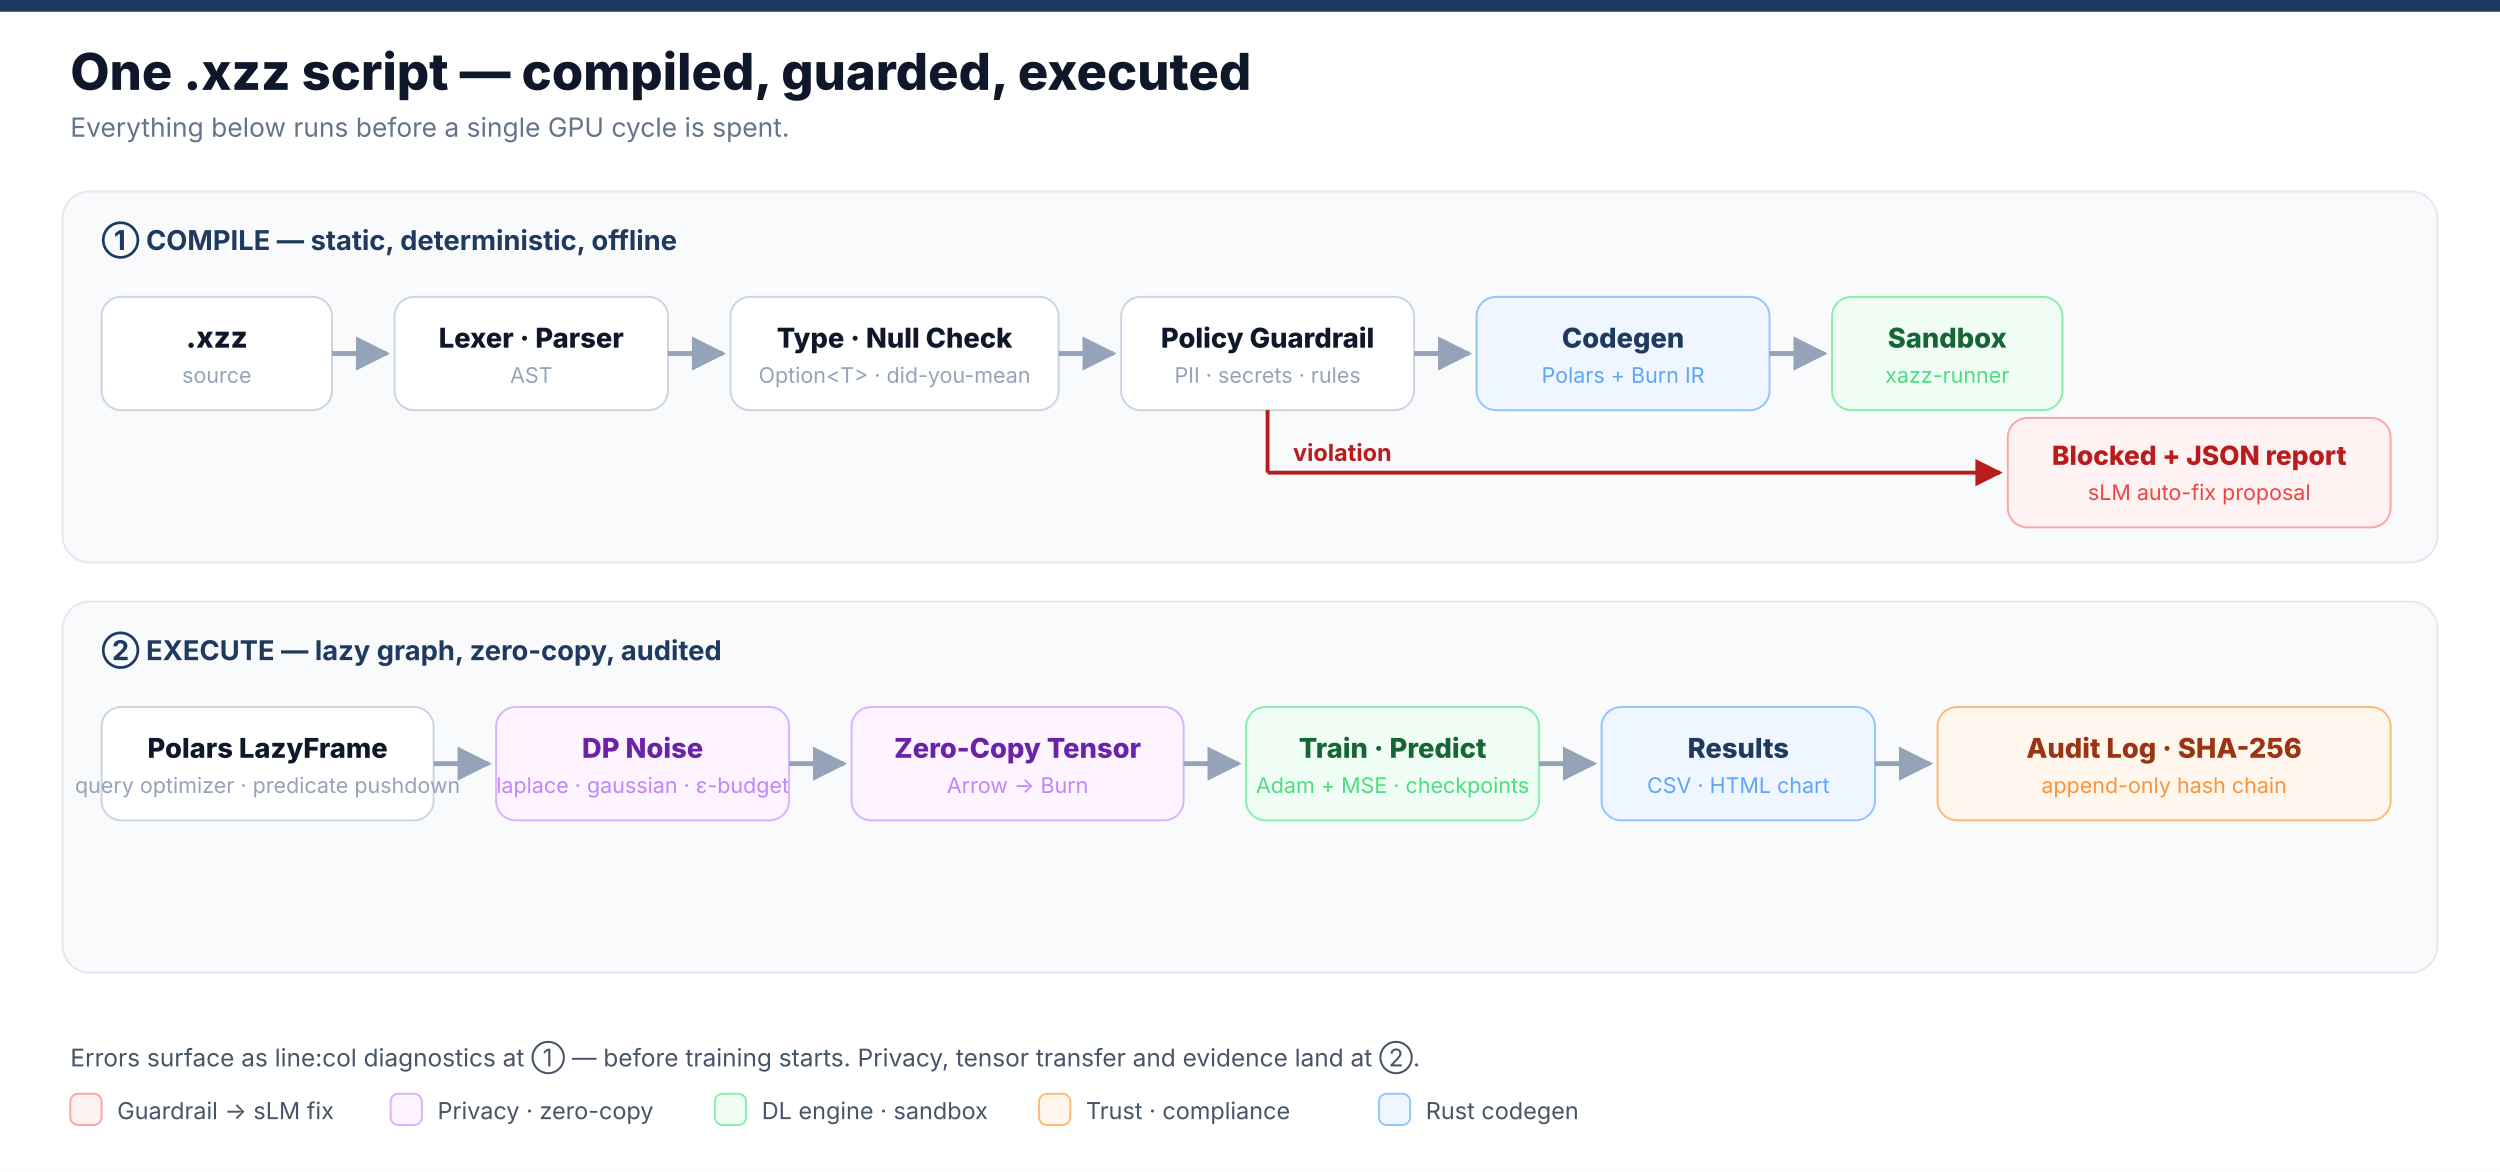
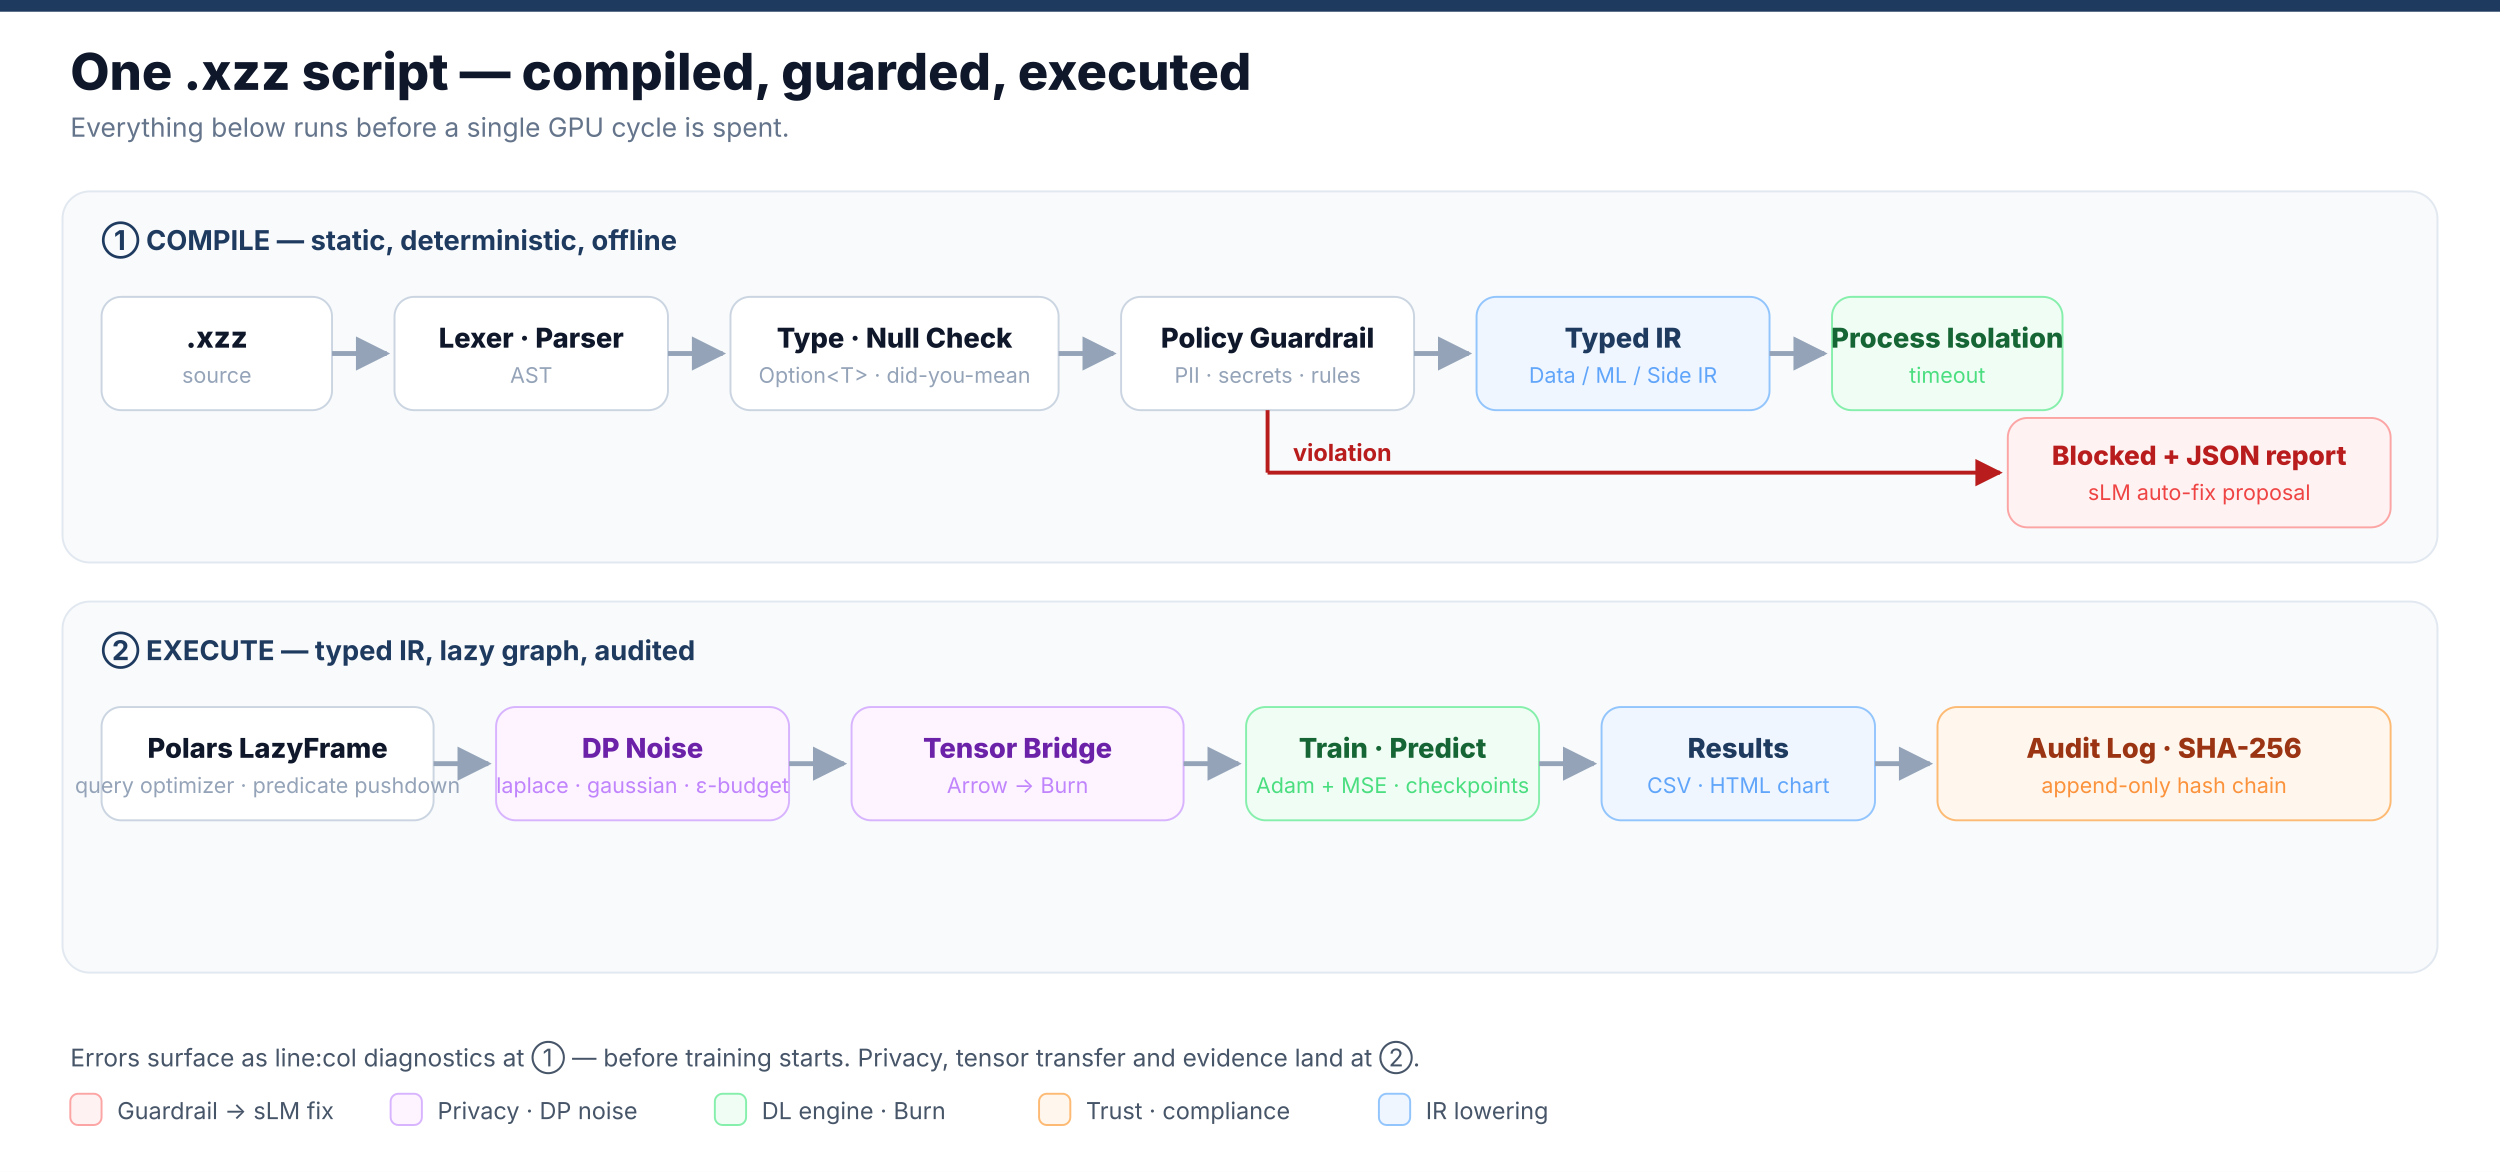
<svg xmlns="http://www.w3.org/2000/svg" width="1280" height="600" viewBox="0 0 1280 600" font-family="Inter, -apple-system, 'Segoe UI', sans-serif">
  <defs>
    <marker id="ar" viewBox="0 0 10 10" refX="9" refY="5" markerWidth="7" markerHeight="7" orient="auto-start-reverse">
      <path d="M0,0 L10,5 L0,10 z" fill="#94a3b8" />
    </marker>
    <marker id="arr" viewBox="0 0 10 10" refX="9" refY="5" markerWidth="7" markerHeight="7" orient="auto-start-reverse">
      <path d="M0,0 L10,5 L0,10 z" fill="#b91c1c" />
    </marker>
  </defs>
  <rect width="1280" height="600" fill="#ffffff" />
  <rect x="0" y="0" width="1280" height="6" fill="#1e3a5f" />
  <text x="36" y="46" font-size="26" font-weight="800" fill="#0f172a">One .xzz script — compiled, guarded, executed</text>
  <text x="36" y="70" font-size="13.5" fill="#64748b">Everything below runs before a single GPU cycle is spent.</text>
  <rect x="32" y="98" width="1216" height="190" rx="14" fill="#f8fafc" stroke="#e2e8f0" />
  <text x="52" y="128" font-size="14" font-weight="700" fill="#1e3a5f">① COMPILE — static, deterministic, offline</text>
  <rect x="52" y="152" width="118" height="58" rx="10" fill="#ffffff" stroke="#cbd5e1" />
  <text x="111" y="178" font-size="15" font-weight="800" fill="#0f172a" text-anchor="middle">.xzz</text>
  <text x="111" y="196" font-size="11" fill="#94a3b8" text-anchor="middle">source</text>
  <line x1="170" y1="181" x2="198" y2="181" stroke="#94a3b8" stroke-width="2.5" marker-end="url(#ar)" />
  <rect x="202" y="152" width="140" height="58" rx="10" fill="#ffffff" stroke="#cbd5e1" />
  <text x="272" y="178" font-size="14" font-weight="800" fill="#0f172a" text-anchor="middle">Lexer · Parser</text>
  <text x="272" y="196" font-size="11" fill="#94a3b8" text-anchor="middle">AST</text>
  <line x1="342" y1="181" x2="370" y2="181" stroke="#94a3b8" stroke-width="2.5" marker-end="url(#ar)" />
  <rect x="374" y="152" width="168" height="58" rx="10" fill="#ffffff" stroke="#cbd5e1" />
  <text x="458" y="178" font-size="14" font-weight="800" fill="#0f172a" text-anchor="middle">Type · Null Check</text>
  <text x="458" y="196" font-size="11" fill="#94a3b8" text-anchor="middle">Option&lt;T&gt; · did-you-mean</text>
  <line x1="542" y1="181" x2="570" y2="181" stroke="#94a3b8" stroke-width="2.5" marker-end="url(#ar)" />
  <rect x="574" y="152" width="150" height="58" rx="10" fill="#ffffff" stroke="#cbd5e1" />
  <text x="649" y="178" font-size="14" font-weight="800" fill="#0f172a" text-anchor="middle">Policy Guardrail</text>
  <text x="649" y="196" font-size="11" fill="#94a3b8" text-anchor="middle">PII · secrets · rules</text>
  <line x1="724" y1="181" x2="752" y2="181" stroke="#94a3b8" stroke-width="2.5" marker-end="url(#ar)" />
  <rect x="756" y="152" width="150" height="58" rx="10" fill="#eff6ff" stroke="#93c5fd" />
-   <text x="831" y="178" font-size="14" font-weight="800" fill="#1e3a5f" text-anchor="middle">Codegen</text>
-   <text x="831" y="196" font-size="11" fill="#60a5fa" text-anchor="middle">Polars + Burn IR</text>
+   <text x="831" y="178" font-size="14" font-weight="800" fill="#1e3a5f" text-anchor="middle">Typed IR</text>
+   <text x="831" y="196" font-size="11" fill="#60a5fa" text-anchor="middle">Data / ML / Side IR</text>
  <line x1="906" y1="181" x2="934" y2="181" stroke="#94a3b8" stroke-width="2.5" marker-end="url(#ar)" />
  <rect x="938" y="152" width="118" height="58" rx="10" fill="#f0fdf4" stroke="#86efac" />
-   <text x="997" y="178" font-size="14" font-weight="800" fill="#166534" text-anchor="middle">Sandbox</text>
-   <text x="997" y="196" font-size="11" fill="#4ade80" text-anchor="middle">xazz-runner</text>
+   <text x="997" y="178" font-size="14" font-weight="800" fill="#166534" text-anchor="middle">Process Isolation</text>
+   <text x="997" y="196" font-size="11" fill="#4ade80" text-anchor="middle">timeout</text>
  <line x1="649" y1="210" x2="649" y2="242" stroke="#b91c1c" stroke-width="2" />
  <line x1="649" y1="242" x2="1024" y2="242" stroke="#b91c1c" stroke-width="2" marker-end="url(#arr)" />
  <text x="662" y="236" font-size="12" font-weight="700" fill="#b91c1c">violation</text>
  <rect x="1028" y="214" width="196" height="56" rx="10" fill="#fef2f2" stroke="#fca5a5" />
  <text x="1126" y="238" font-size="13.5" font-weight="800" fill="#b91c1c" text-anchor="middle">Blocked + JSON report</text>
  <text x="1126" y="256" font-size="11" fill="#ef4444" text-anchor="middle">sLM auto-fix proposal</text>
  <line x1="1126" y1="214" x2="1126" y2="330" stroke="#94a3b8" stroke-width="0" />
  <rect x="32" y="308" width="1216" height="190" rx="14" fill="#f8fafc" stroke="#e2e8f0" />
-   <text x="52" y="338" font-size="14" font-weight="700" fill="#1e3a5f">② EXECUTE — lazy graph, zero-copy, audited</text>
+   <text x="52" y="338" font-size="14" font-weight="700" fill="#1e3a5f">② EXECUTE — typed IR, lazy graph, audited</text>
  <rect x="52" y="362" width="170" height="58" rx="10" fill="#ffffff" stroke="#cbd5e1" />
  <text x="137" y="388" font-size="14" font-weight="800" fill="#0f172a" text-anchor="middle">Polars LazyFrame</text>
  <text x="137" y="406" font-size="11" fill="#94a3b8" text-anchor="middle">query optimizer · predicate pushdown</text>
  <line x1="222" y1="391" x2="250" y2="391" stroke="#94a3b8" stroke-width="2.5" marker-end="url(#ar)" />
  <rect x="254" y="362" width="150" height="58" rx="10" fill="#fdf4ff" stroke="#d8b4fe" />
  <text x="329" y="388" font-size="14" font-weight="800" fill="#6b21a8" text-anchor="middle">DP Noise</text>
  <text x="329" y="406" font-size="11" fill="#c084fc" text-anchor="middle">laplace · gaussian · ε-budget</text>
  <line x1="404" y1="391" x2="432" y2="391" stroke="#94a3b8" stroke-width="2.5" marker-end="url(#ar)" />
  <rect x="436" y="362" width="170" height="58" rx="10" fill="#fdf4ff" stroke="#d8b4fe" />
-   <text x="521" y="388" font-size="14" font-weight="800" fill="#6b21a8" text-anchor="middle">Zero-Copy Tensor</text>
+   <text x="521" y="388" font-size="14" font-weight="800" fill="#6b21a8" text-anchor="middle">Tensor Bridge</text>
  <text x="521" y="406" font-size="11" fill="#c084fc" text-anchor="middle">Arrow → Burn</text>
  <line x1="606" y1="391" x2="634" y2="391" stroke="#94a3b8" stroke-width="2.5" marker-end="url(#ar)" />
  <rect x="638" y="362" width="150" height="58" rx="10" fill="#f0fdf4" stroke="#86efac" />
  <text x="713" y="388" font-size="14" font-weight="800" fill="#166534" text-anchor="middle">Train · Predict</text>
  <text x="713" y="406" font-size="11" fill="#4ade80" text-anchor="middle">Adam + MSE · checkpoints</text>
  <line x1="788" y1="391" x2="816" y2="391" stroke="#94a3b8" stroke-width="2.5" marker-end="url(#ar)" />
  <rect x="820" y="362" width="140" height="58" rx="10" fill="#eff6ff" stroke="#93c5fd" />
  <text x="890" y="388" font-size="14" font-weight="800" fill="#1e3a5f" text-anchor="middle">Results</text>
  <text x="890" y="406" font-size="11" fill="#60a5fa" text-anchor="middle">CSV · HTML chart</text>
  <line x1="960" y1="391" x2="988" y2="391" stroke="#94a3b8" stroke-width="2.5" marker-end="url(#ar)" />
  <rect x="992" y="362" width="232" height="58" rx="10" fill="#fff7ed" stroke="#fdba74" />
  <text x="1108" y="388" font-size="14" font-weight="800" fill="#9a3412" text-anchor="middle">Audit Log · SHA-256</text>
  <text x="1108" y="406" font-size="11" fill="#fb923c" text-anchor="middle">append-only hash chain</text>
  <text x="36" y="546" font-size="12.5" fill="#475569">Errors surface as line:col diagnostics at ① — before training starts. Privacy, tensor transfer and evidence land at ②.</text>
  <rect x="36" y="560" width="16" height="16" rx="4" fill="#fef2f2" stroke="#fca5a5" />
  <text x="60" y="573" font-size="12" fill="#475569">Guardrail → sLM fix</text>
  <rect x="200" y="560" width="16" height="16" rx="4" fill="#fdf4ff" stroke="#d8b4fe" />
-   <text x="224" y="573" font-size="12" fill="#475569">Privacy · zero-copy</text>
+   <text x="224" y="573" font-size="12" fill="#475569">Privacy · DP noise</text>
  <rect x="366" y="560" width="16" height="16" rx="4" fill="#f0fdf4" stroke="#86efac" />
-   <text x="390" y="573" font-size="12" fill="#475569">DL engine · sandbox</text>
+   <text x="390" y="573" font-size="12" fill="#475569">DL engine · Burn</text>
  <rect x="532" y="560" width="16" height="16" rx="4" fill="#fff7ed" stroke="#fdba74" />
  <text x="556" y="573" font-size="12" fill="#475569">Trust · compliance</text>
  <rect x="706" y="560" width="16" height="16" rx="4" fill="#eff6ff" stroke="#93c5fd" />
-   <text x="730" y="573" font-size="12" fill="#475569">Rust codegen</text>
+   <text x="730" y="573" font-size="12" fill="#475569">IR lowering</text>
</svg>
